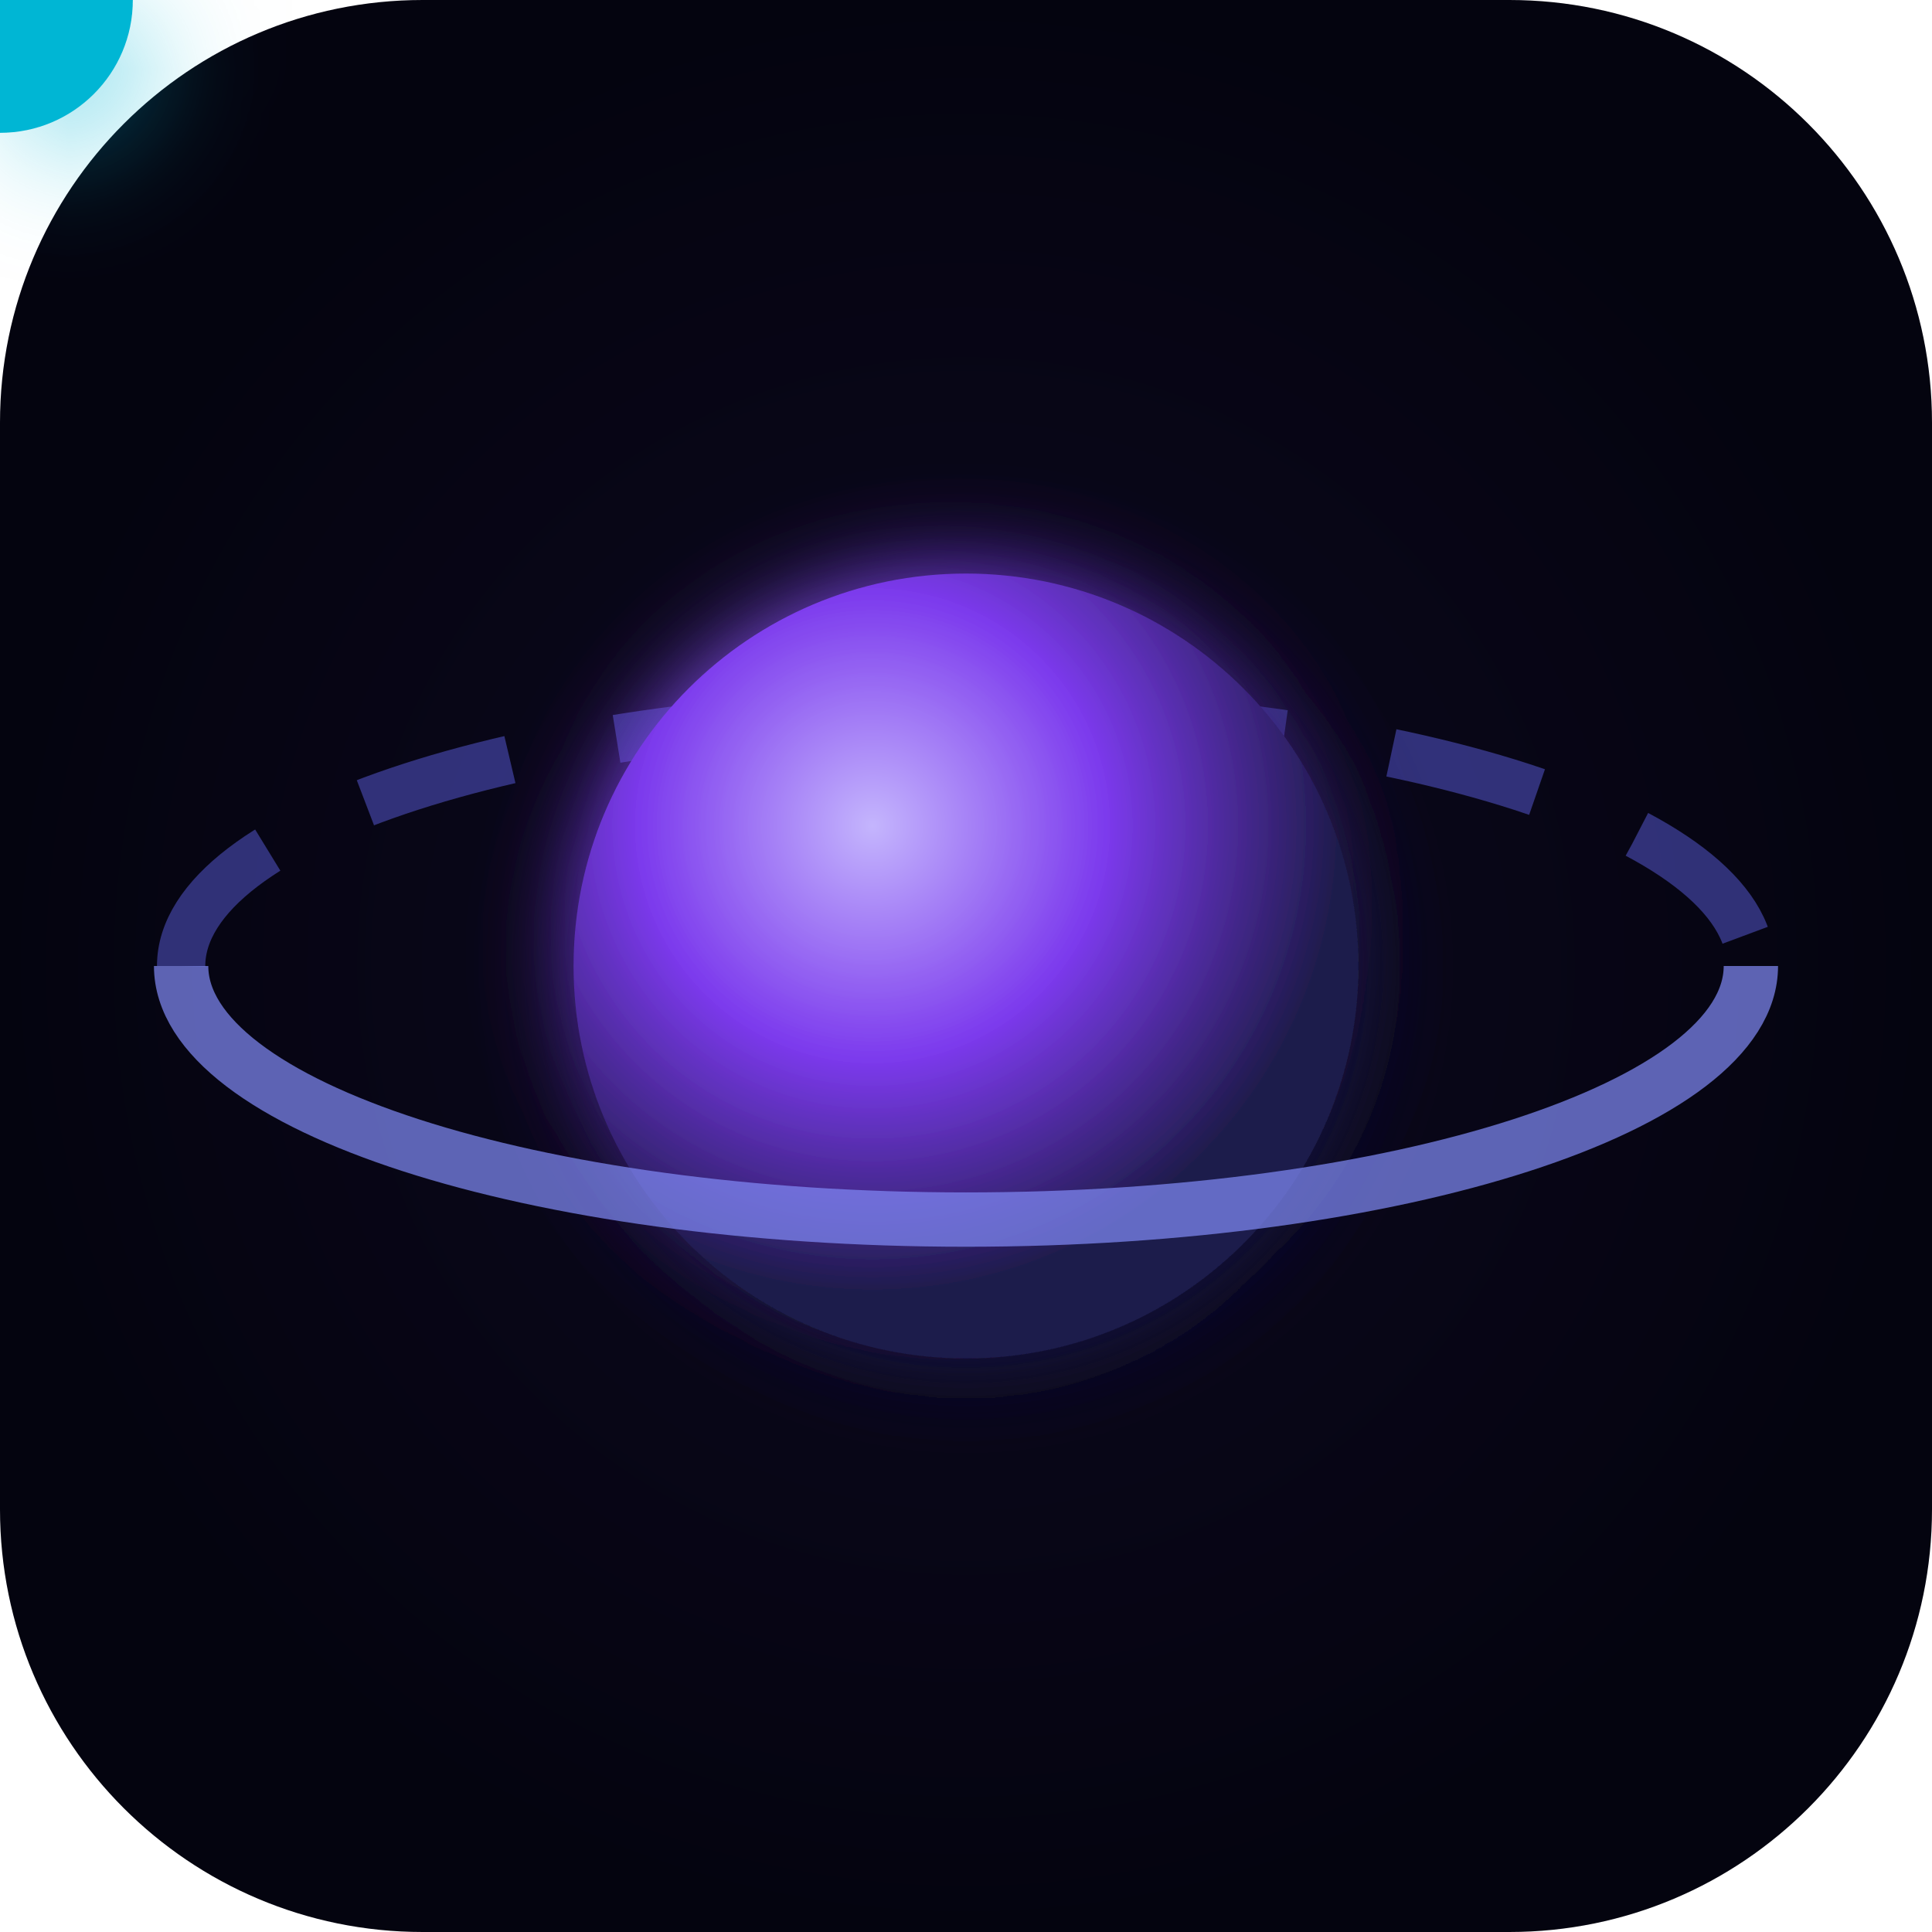
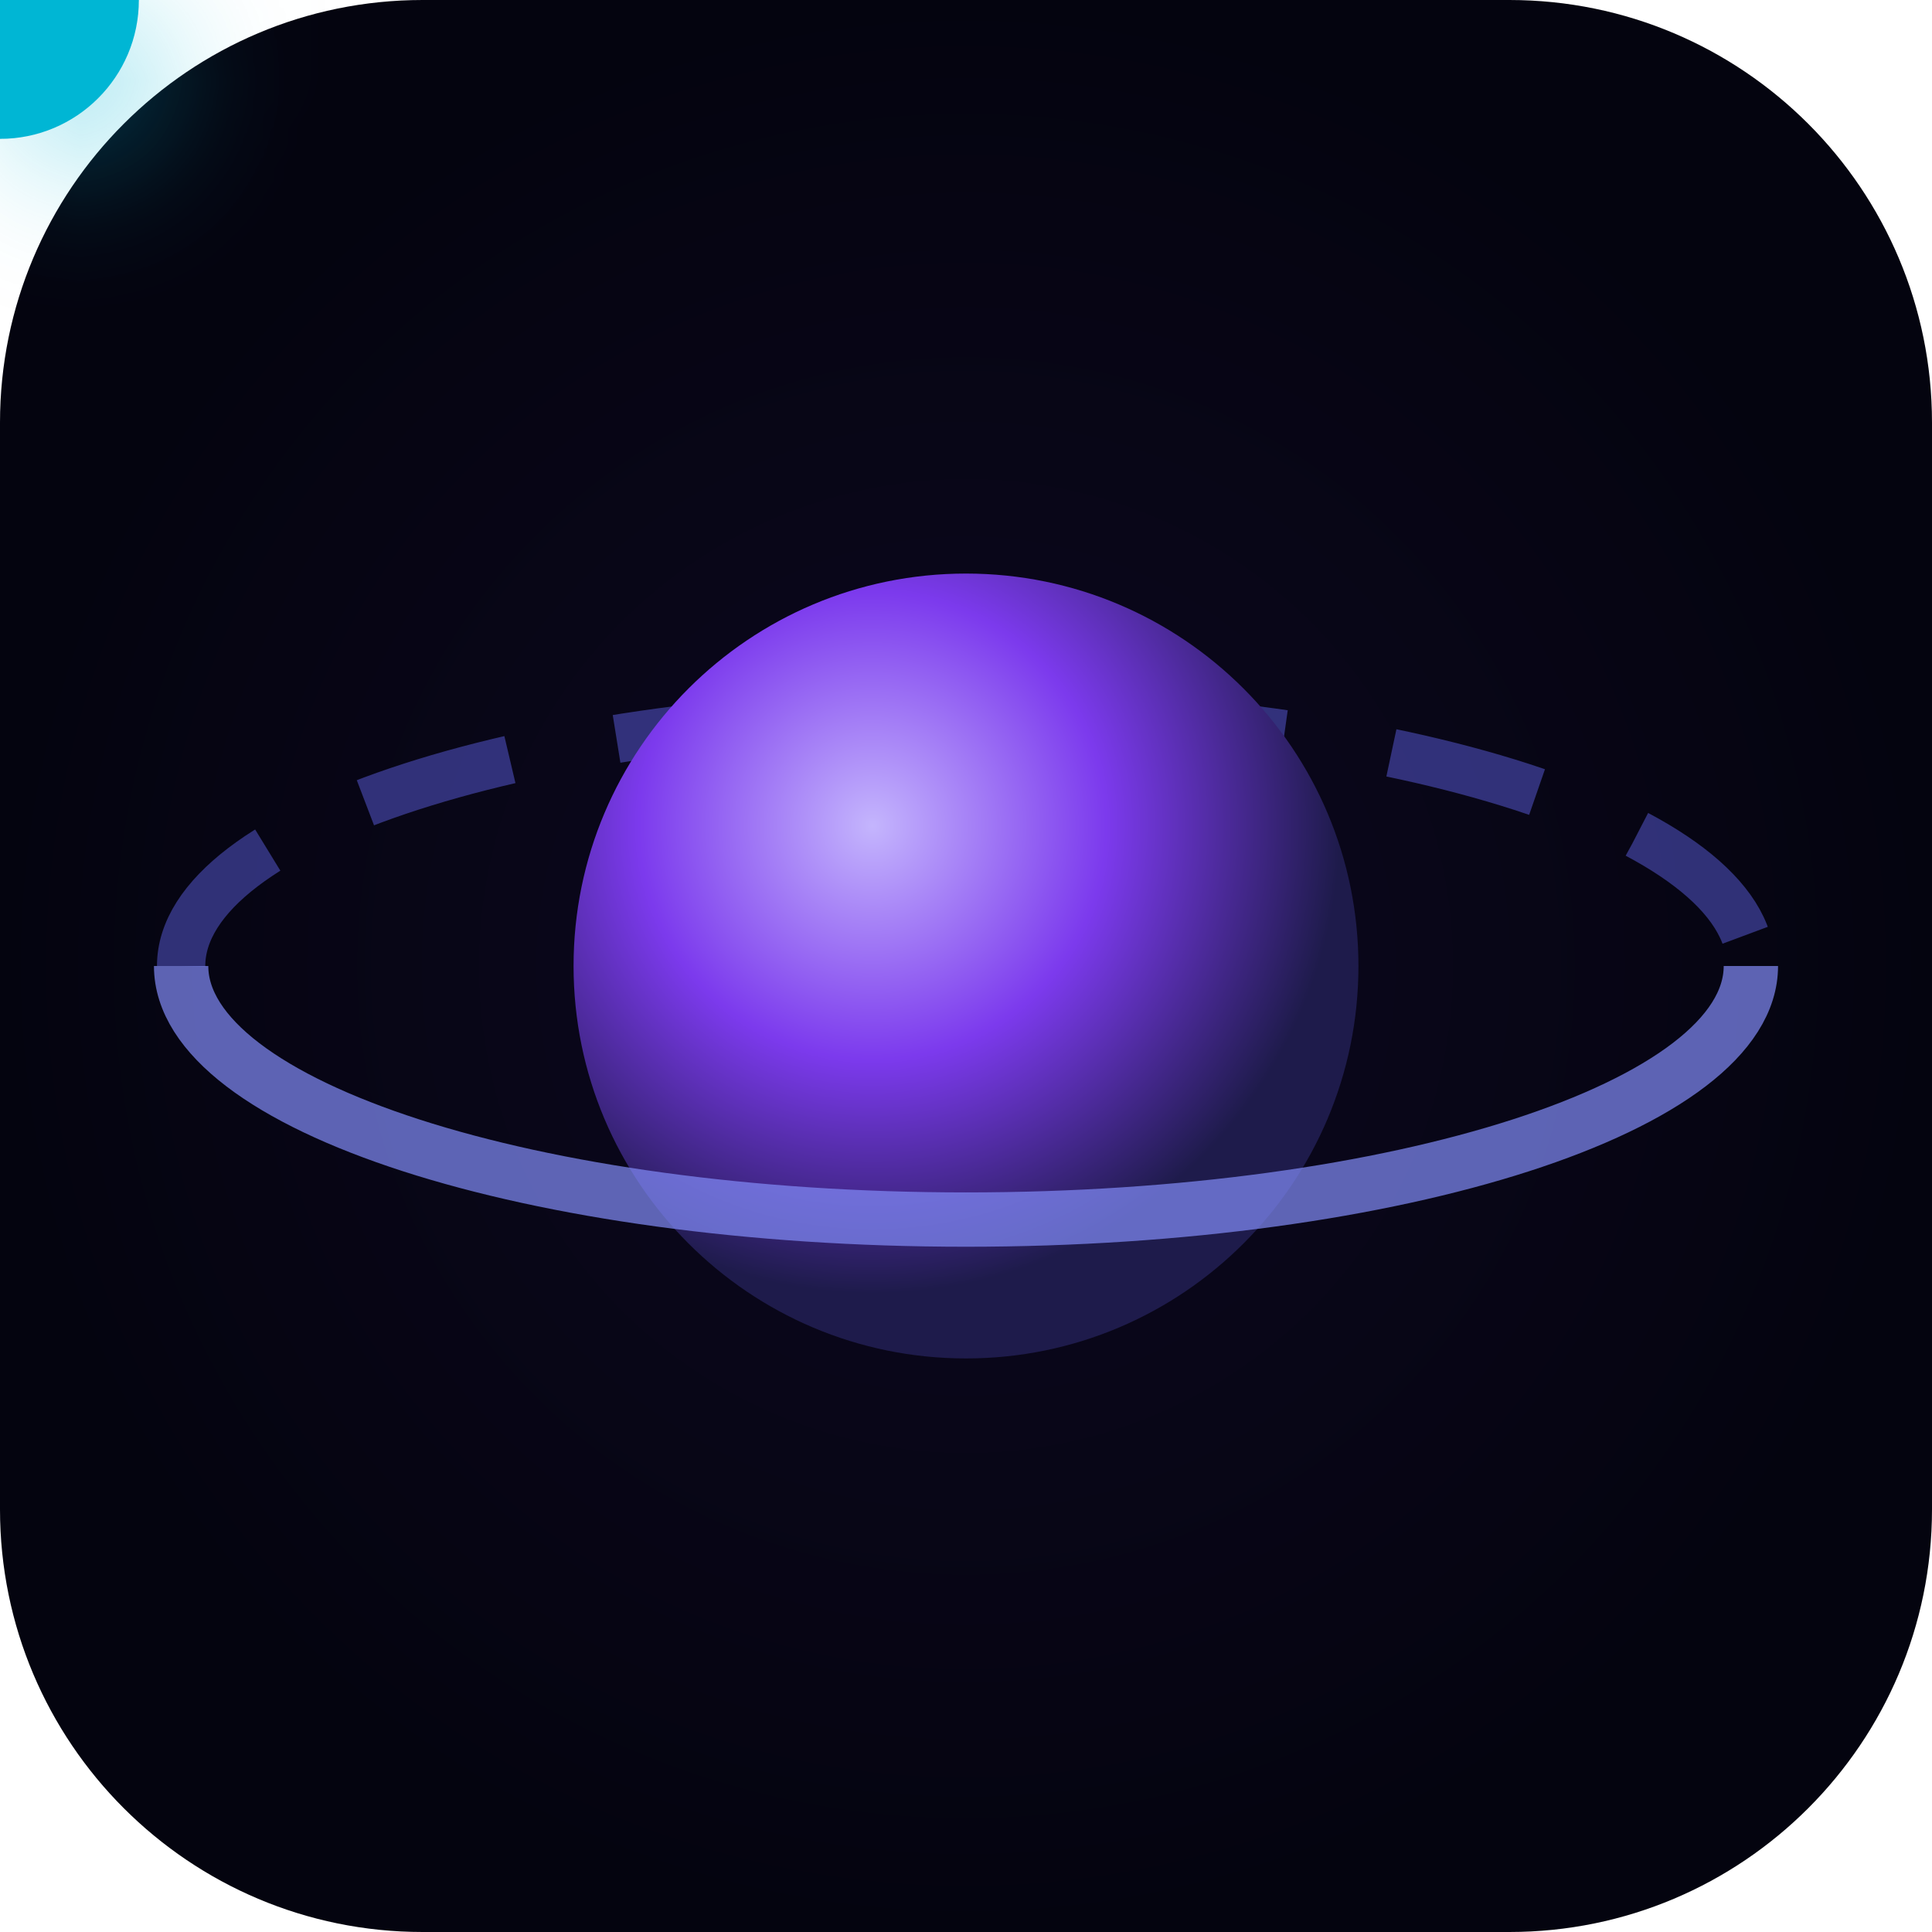
<svg xmlns="http://www.w3.org/2000/svg" viewBox="0 0 32 32">
+   <style>
+     @keyframes orbit {
+       from { offset-distance: 0%; }
+       to   { offset-distance: 100%; }
+     }
+     .sat {
+       offset-path: path("M 29,16 A 13,4.2 0 0,0 3,16 A 13,4.2 0 0,0 29,16");
+       offset-rotate: 0deg;
+       animation: orbit 3.6s linear infinite;
+     }
+   </style>
  <defs>
    <radialGradient id="pg" cx="38%" cy="32%" r="60%">
      <stop offset="0%" stop-color="#c4b5fd" />
      <stop offset="50%" stop-color="#7c3aed" />
      <stop offset="100%" stop-color="#1e1b4b" />
    </radialGradient>
    <radialGradient id="bg" cx="50%" cy="50%" r="50%">
      <stop offset="0%" stop-color="#0d0820" />
      <stop offset="100%" stop-color="#04040f" />
    </radialGradient>
-     <filter id="glow" x="-80%" y="-80%" width="260%" height="260%">
-       <feGaussianBlur stdDeviation="1.2" result="blur" />
-       <feMerge>
-         <feMergeNode in="blur" />
-         <feMergeNode in="SourceGraphic" />
-       </feMerge>
-     </filter>
-     <filter id="pglow" x="-30%" y="-30%" width="160%" height="160%">
-       <feGaussianBlur stdDeviation="0.8" result="blur" />
+     <filter id="glow" x="-100%" y="-100%" width="300%" height="300%">
+       <feGaussianBlur stdDeviation="1.4" result="blur" />
      <feMerge>
        <feMergeNode in="blur" />
        <feMergeNode in="SourceGraphic" />
      </feMerge>
    </filter>
  </defs>
  <rect width="32" height="32" rx="7" fill="url(#bg)" />
  <path d="M 3,16 A 13,4.2 0 0,1 29,16" fill="none" stroke="#6366f1" stroke-width="0.8" stroke-dasharray="2.5 1.8" opacity="0.45" />
-   <circle cx="16" cy="16" r="6.5" fill="url(#pg)" filter="url(#pglow)" />
+   <circle cx="16" cy="16" r="6.5" fill="url(#pg)" />
  <path d="M 3,16 A 13,4.2 0 0,0 29,16" fill="none" stroke="#818cf8" stroke-width="0.9" opacity="0.7" />
-   <circle r="2.2" fill="#06b6d4" filter="url(#glow)">
-     <animateMotion dur="3.6s" repeatCount="indefinite" path="M 29,16 A 13,4.2 0 0,0 3,16 A 13,4.2 0 0,0 29,16" />
-   </circle>
+   <circle class="sat" cx="0" cy="0" r="2.3" fill="#06b6d4" filter="url(#glow)" />
</svg>
